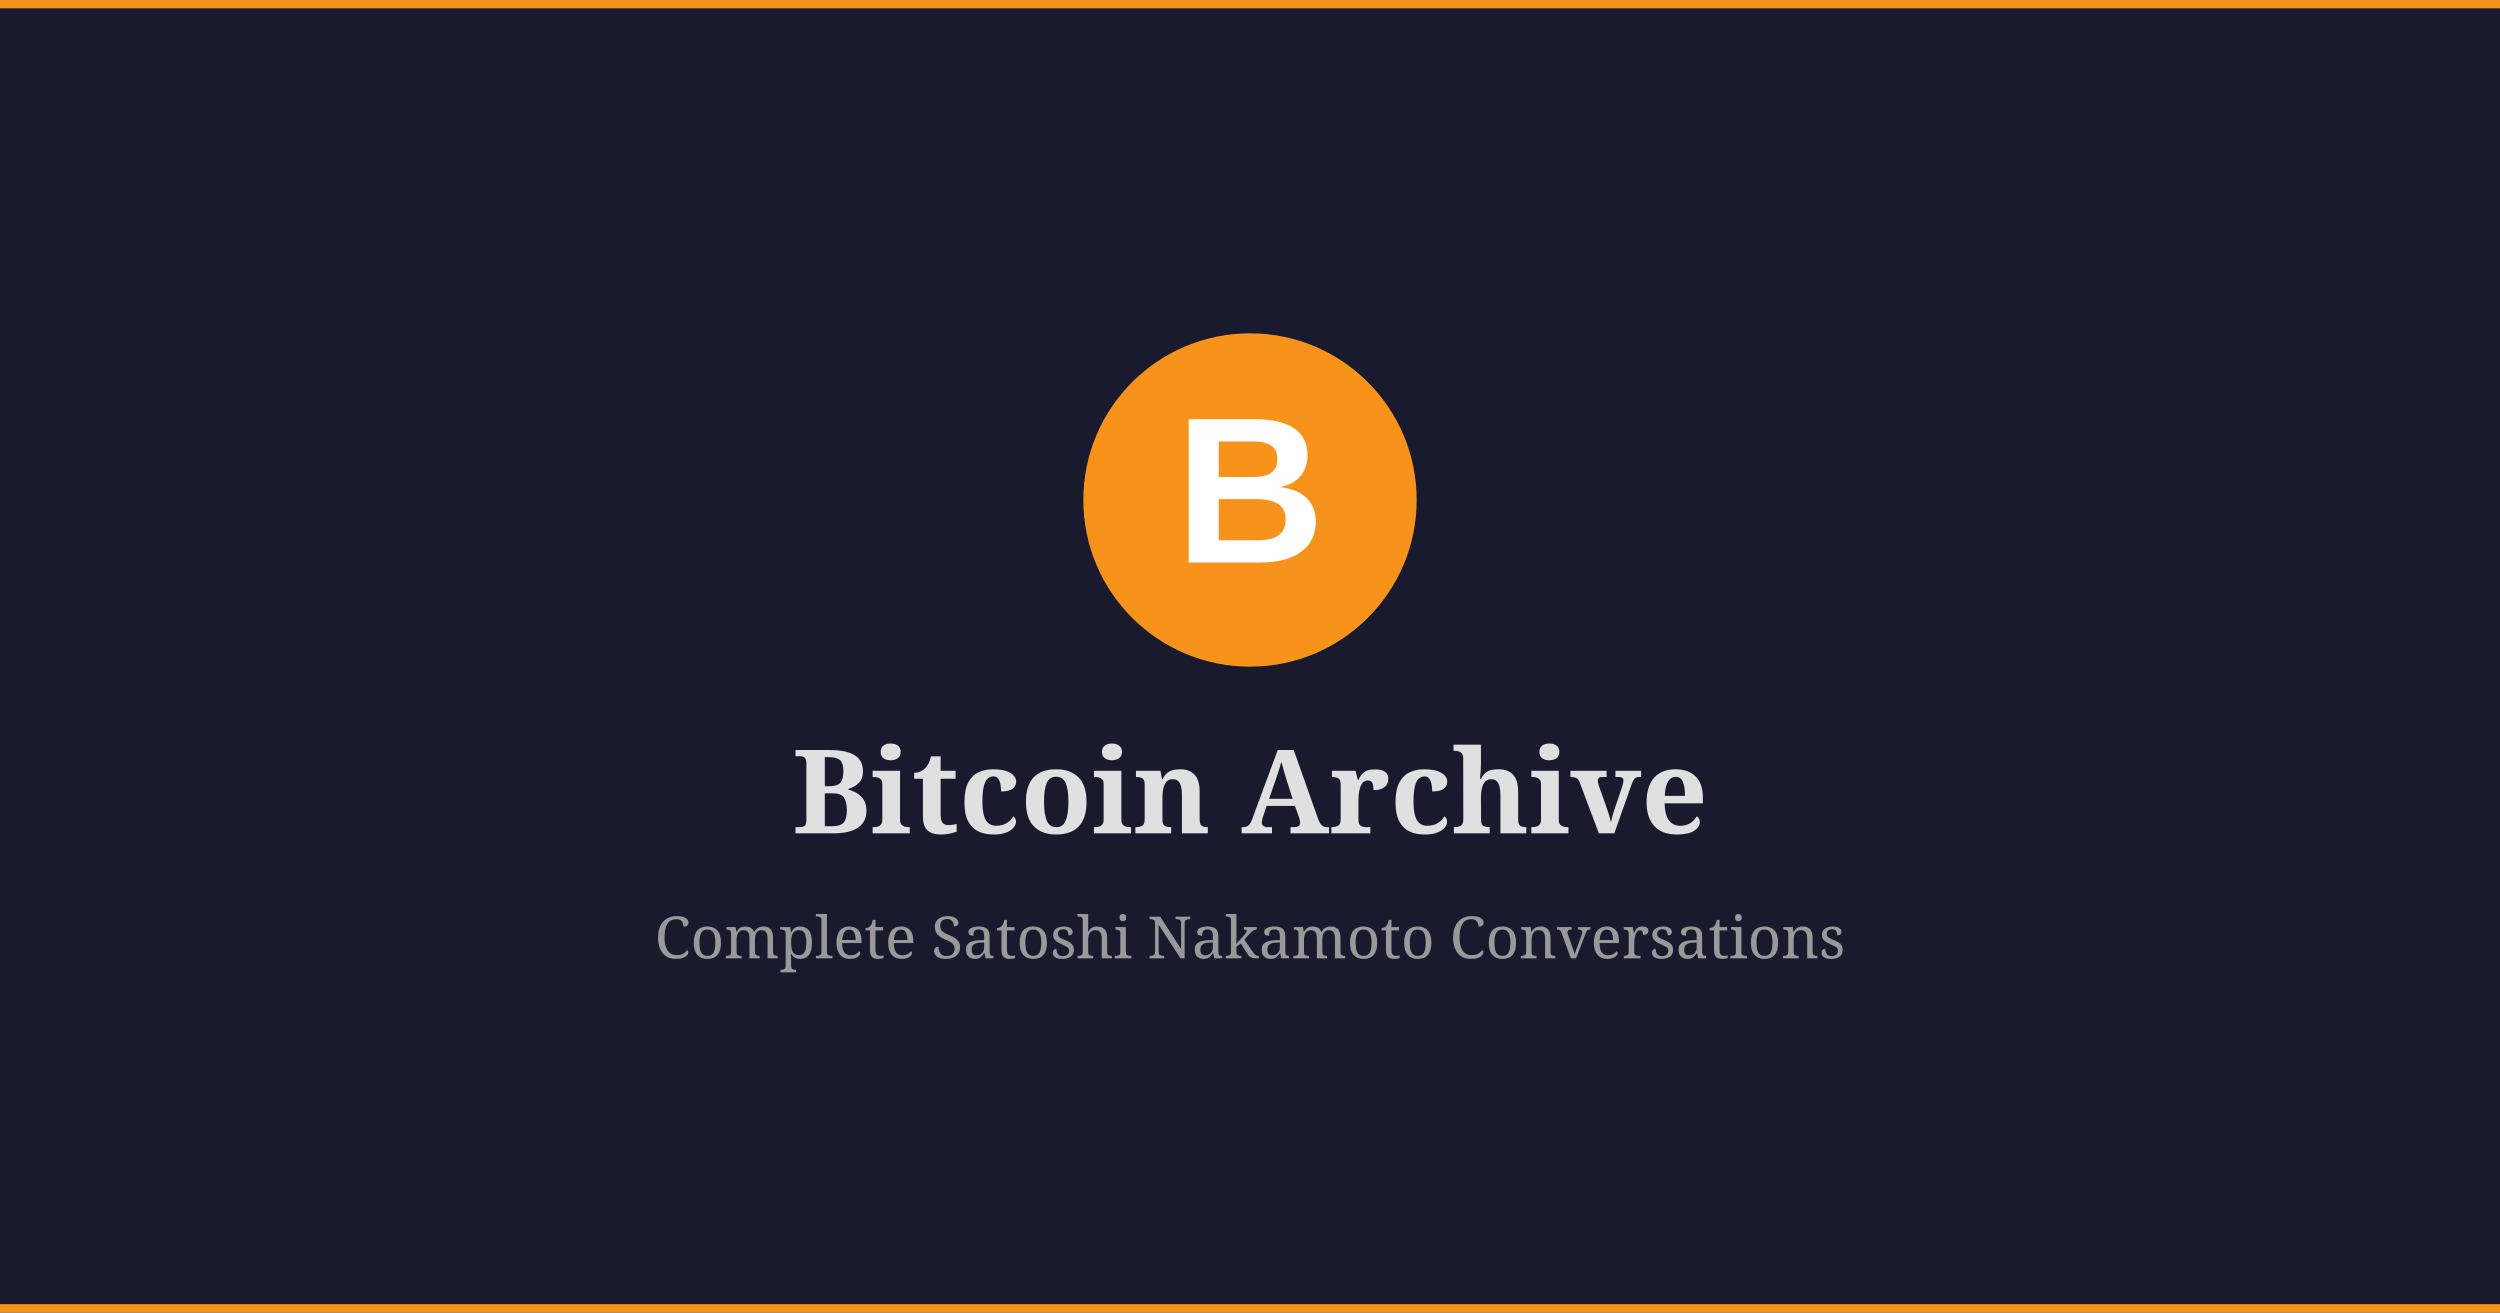
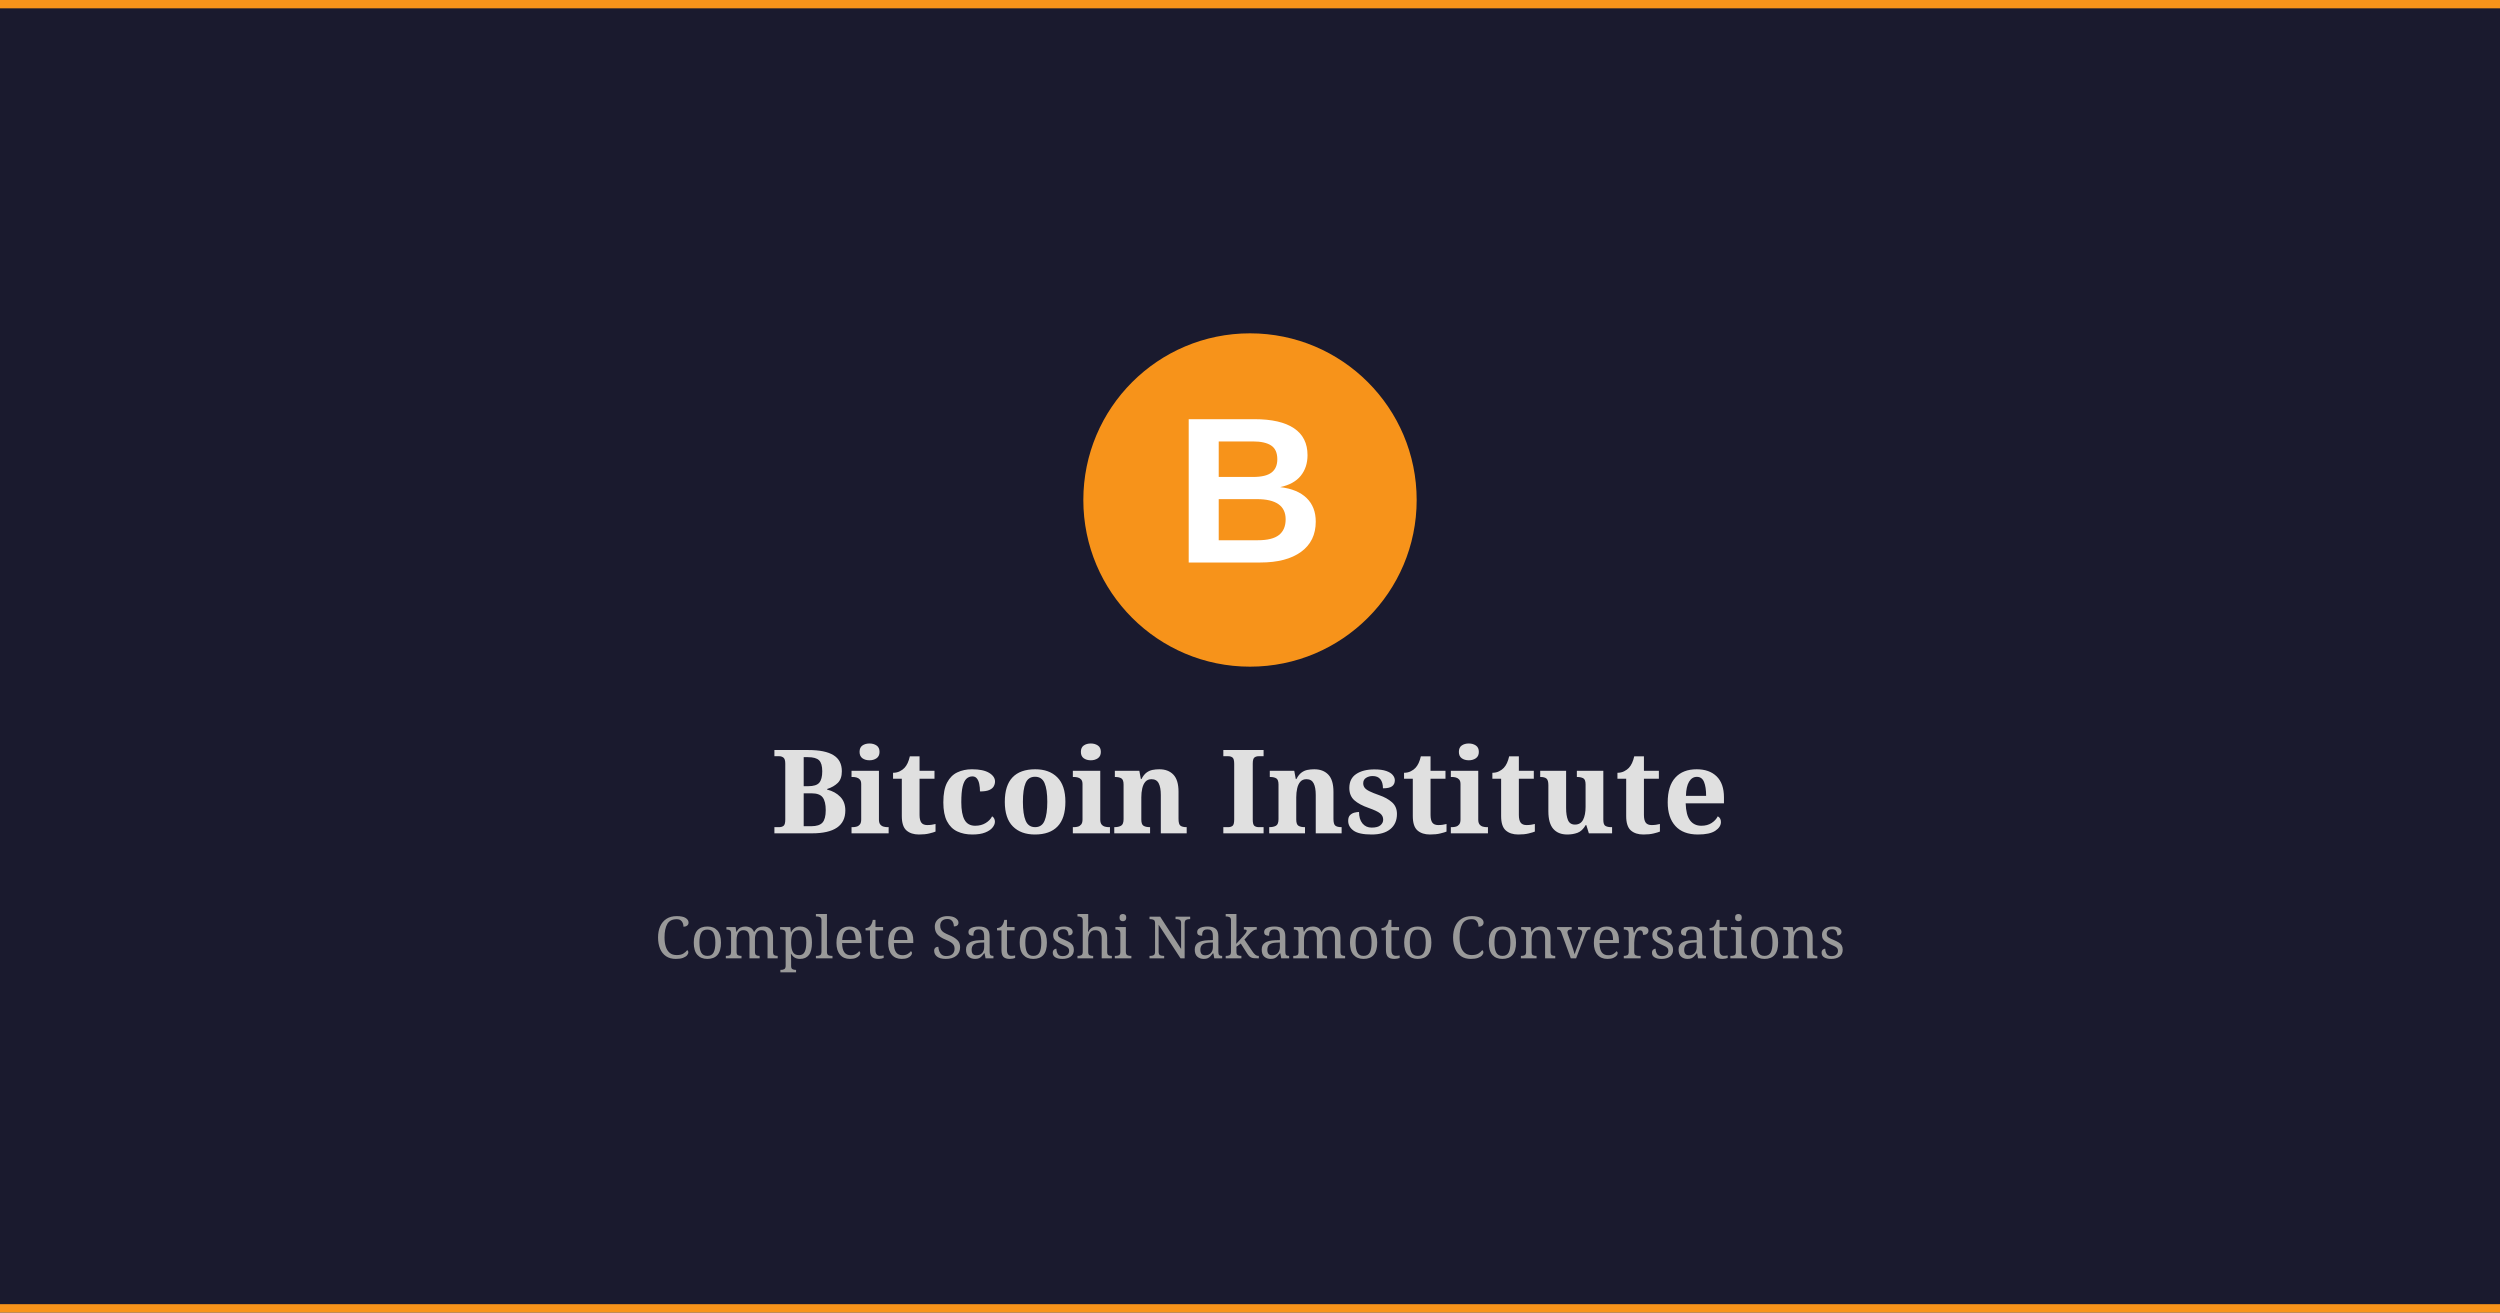
<svg xmlns="http://www.w3.org/2000/svg" width="1200" height="630" viewBox="0 0 1200 630">
  <rect width="1200" height="630" fill="#1a1a2e" />
  <rect x="0" y="0" width="1200" height="4" fill="#f7931a" />
  <rect x="0" y="626" width="1200" height="4" fill="#f7931a" />
  <circle cx="600" cy="240" r="80" fill="#f7931a" />
  <text x="600" y="270" text-anchor="middle" font-family="Arial, Helvetica, sans-serif" font-weight="bold" font-size="100" fill="white">B</text>
-   <text x="600" y="400" text-anchor="middle" font-family="Georgia, serif" font-weight="bold" font-size="56" fill="#e0e0e0">Bitcoin Archive</text>
+   <text x="600" y="400" text-anchor="middle" font-family="Georgia, serif" font-weight="bold" font-size="56" fill="#e0e0e0">Bitcoin Institute</text>
  <text x="600" y="460" text-anchor="middle" font-family="Georgia, serif" font-size="28" fill="#999">Complete Satoshi Nakamoto Conversations</text>
</svg>
